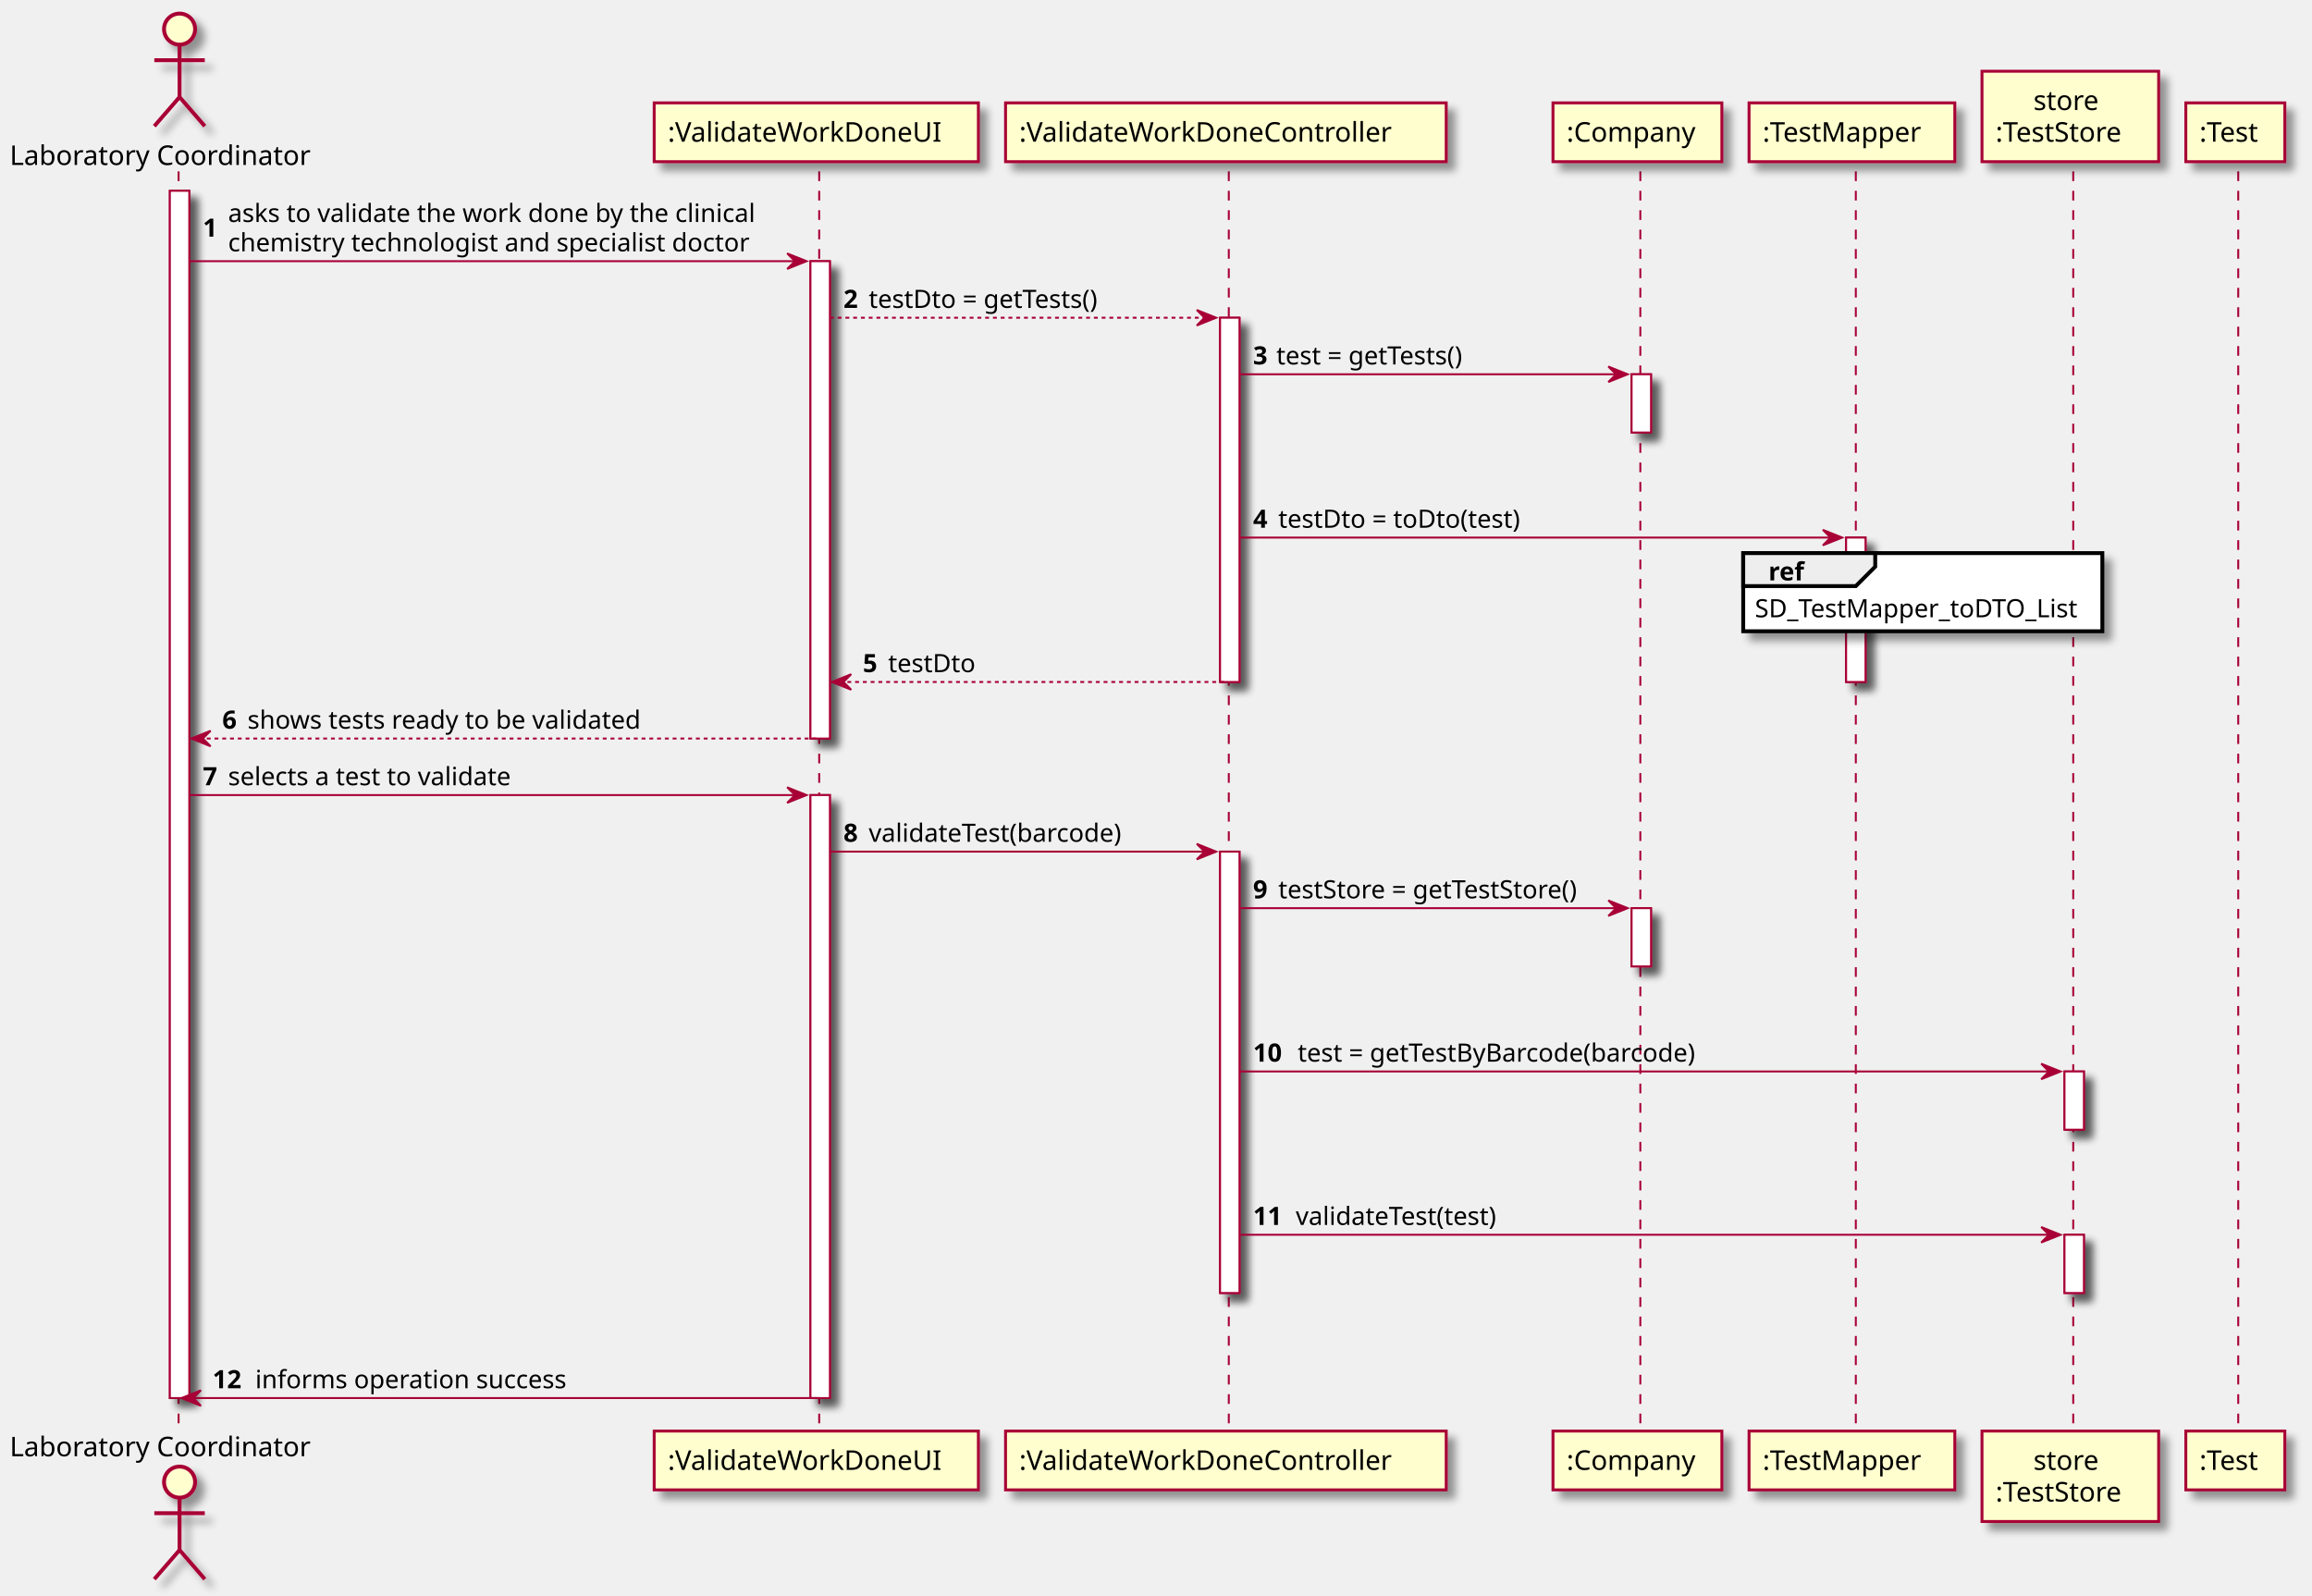
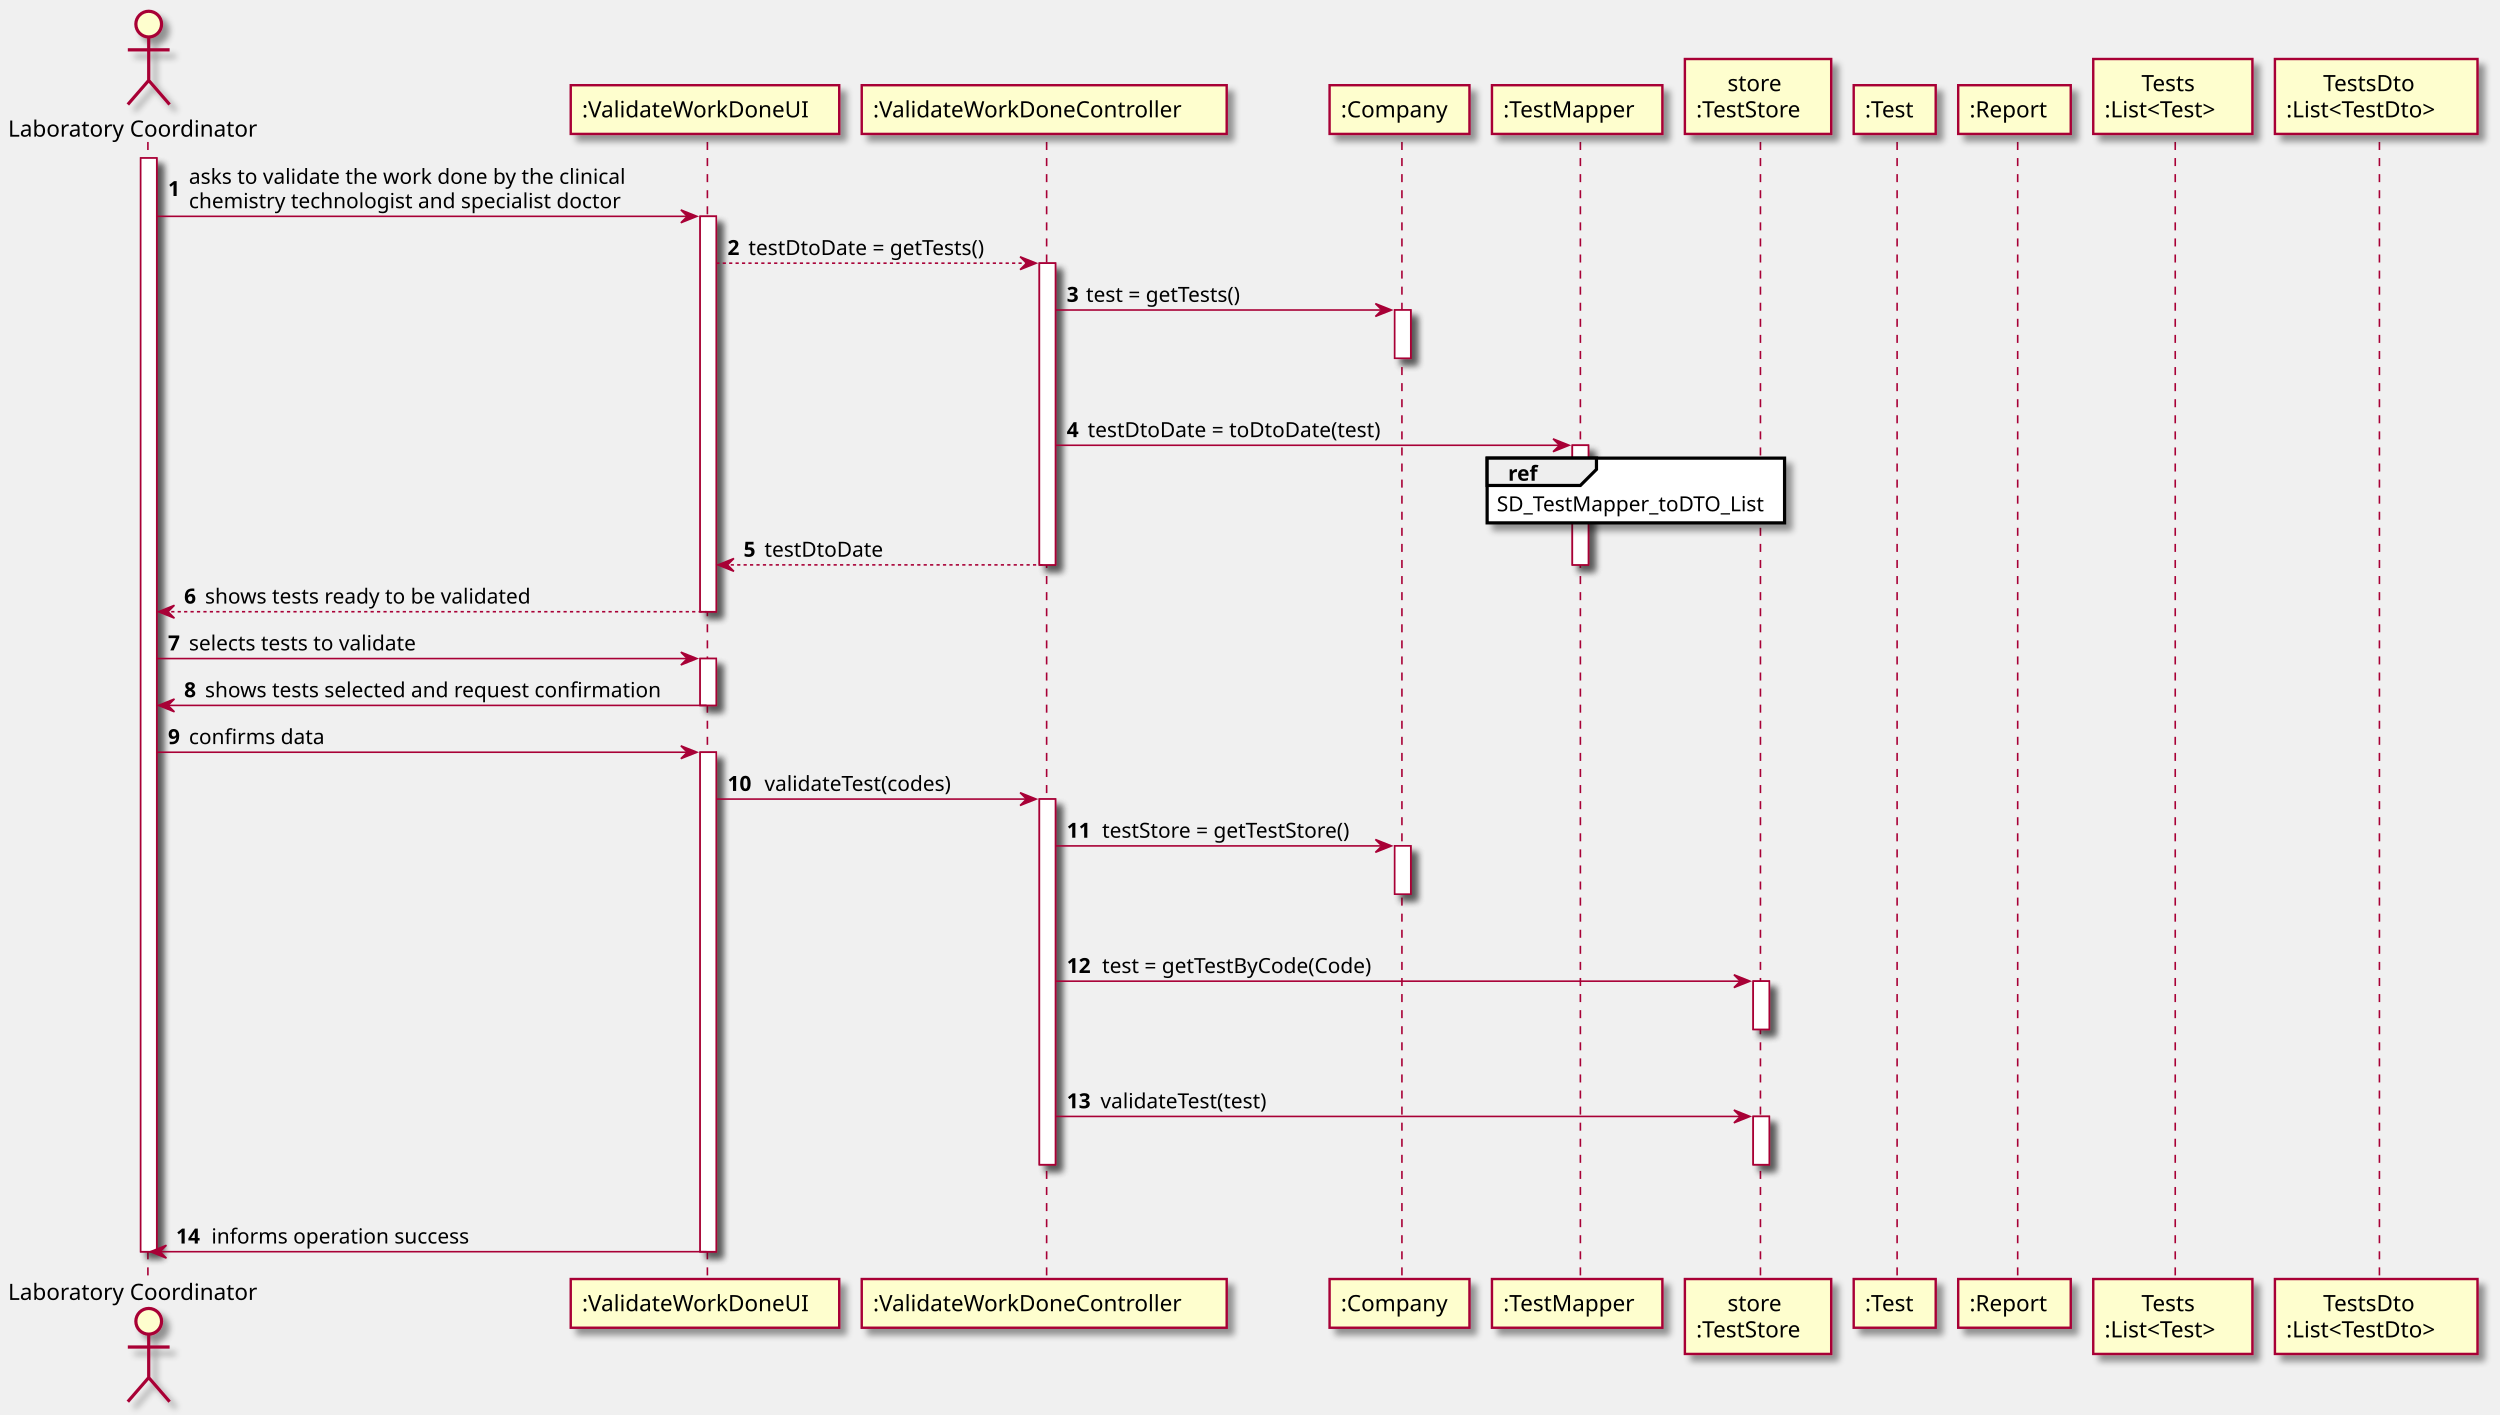
- <svg xmlns="http://www.w3.org/2000/svg" contentScriptType="application/ecmascript" contentStyleType="text/css" height="822px" preserveAspectRatio="none" style="width:1191px;height:822px;background:#FFFFFF;" version="1.1" viewBox="0 0 1191 822" width="1191px" zoomAndPan="magnify">
+ <svg xmlns="http://www.w3.org/2000/svg" contentScriptType="application/ecmascript" contentStyleType="text/css" height="880px" preserveAspectRatio="none" style="width:1555px;height:880px;background:#FFFFFF;" version="1.1" viewBox="0 0 1555 880" width="1555px" zoomAndPan="magnify">
  <defs>
-     <filter height="300%" id="frq962ktqzho4" width="300%" x="-1" y="-1">
+     <filter height="300%" id="fs6tcl5ywrhh0" width="300%" x="-1" y="-1">
      <feGaussianBlur result="blurOut" stdDeviation="2.0" />
      <feColorMatrix in="blurOut" result="blurOut2" type="matrix" values="0 0 0 0 0 0 0 0 0 0 0 0 0 0 0 0 0 0 .4 0" />
      <feOffset dx="4.0" dy="4.0" in="blurOut2" result="blurOut3" />
      <feBlend in="SourceGraphic" in2="blurOut3" mode="normal" />
    </filter>
  </defs>
  <g>
-     <rect fill="#FFFFFF" filter="url(#frq962ktqzho4)" height="621.992" style="stroke:#A80036;stroke-width:1.0;" width="10" x="87.5" y="98.297" />
-     <rect fill="#FFFFFF" filter="url(#frq962ktqzho4)" height="245.93" style="stroke:#A80036;stroke-width:1.0;" width="10" x="417.5" y="134.562" />
-     <rect fill="#FFFFFF" filter="url(#frq962ktqzho4)" height="310.664" style="stroke:#A80036;stroke-width:1.0;" width="10" x="417.5" y="409.625" />
-     <rect fill="#FFFFFF" filter="url(#frq962ktqzho4)" height="187.664" style="stroke:#A80036;stroke-width:1.0;" width="10" x="628.5" y="163.695" />
-     <rect fill="#FFFFFF" filter="url(#frq962ktqzho4)" height="227.398" style="stroke:#A80036;stroke-width:1.0;" width="10" x="628.5" y="438.758" />
-     <rect fill="#FFFFFF" filter="url(#frq962ktqzho4)" height="30" style="stroke:#A80036;stroke-width:1.0;" width="10" x="840.5" y="192.828" />
-     <rect fill="#FFFFFF" filter="url(#frq962ktqzho4)" height="30" style="stroke:#A80036;stroke-width:1.0;" width="10" x="840.5" y="467.891" />
-     <rect fill="#FFFFFF" filter="url(#frq962ktqzho4)" height="74.398" style="stroke:#A80036;stroke-width:1.0;" width="10" x="951" y="276.961" />
-     <rect fill="#FFFFFF" filter="url(#frq962ktqzho4)" height="30" style="stroke:#A80036;stroke-width:1.0;" width="10" x="1063.5" y="552.023" />
-     <rect fill="#FFFFFF" filter="url(#frq962ktqzho4)" height="30" style="stroke:#A80036;stroke-width:1.0;" width="10" x="1063.5" y="636.156" />
-     <line style="stroke:#A80036;stroke-width:1.0;stroke-dasharray:5.0,5.0;" x1="92" x2="92" y1="88.297" y2="738.289" />
-     <line style="stroke:#A80036;stroke-width:1.0;stroke-dasharray:5.0,5.0;" x1="422" x2="422" y1="88.297" y2="738.289" />
-     <line style="stroke:#A80036;stroke-width:1.0;stroke-dasharray:5.0,5.0;" x1="633" x2="633" y1="88.297" y2="738.289" />
-     <line style="stroke:#A80036;stroke-width:1.0;stroke-dasharray:5.0,5.0;" x1="845" x2="845" y1="88.297" y2="738.289" />
-     <line style="stroke:#A80036;stroke-width:1.0;stroke-dasharray:5.0,5.0;" x1="956" x2="956" y1="88.297" y2="738.289" />
-     <line style="stroke:#A80036;stroke-width:1.0;stroke-dasharray:5.0,5.0;" x1="1068" x2="1068" y1="88.297" y2="738.289" />
-     <line style="stroke:#A80036;stroke-width:1.0;stroke-dasharray:5.0,5.0;" x1="1153" x2="1153" y1="88.297" y2="738.289" />
+     <rect fill="#FFFFFF" filter="url(#fs6tcl5ywrhh0)" height="680.258" style="stroke:#A80036;stroke-width:1.0;" width="10" x="87.5" y="98.297" />
+     <rect fill="#FFFFFF" filter="url(#fs6tcl5ywrhh0)" height="245.93" style="stroke:#A80036;stroke-width:1.0;" width="10" x="435.5" y="134.562" />
+     <rect fill="#FFFFFF" filter="url(#fs6tcl5ywrhh0)" height="29.133" style="stroke:#A80036;stroke-width:1.0;" width="10" x="435.5" y="409.625" />
+     <rect fill="#FFFFFF" filter="url(#fs6tcl5ywrhh0)" height="310.664" style="stroke:#A80036;stroke-width:1.0;" width="10" x="435.5" y="467.891" />
+     <rect fill="#FFFFFF" filter="url(#fs6tcl5ywrhh0)" height="187.664" style="stroke:#A80036;stroke-width:1.0;" width="10" x="646.5" y="163.695" />
+     <rect fill="#FFFFFF" filter="url(#fs6tcl5ywrhh0)" height="227.398" style="stroke:#A80036;stroke-width:1.0;" width="10" x="646.5" y="497.023" />
+     <rect fill="#FFFFFF" filter="url(#fs6tcl5ywrhh0)" height="30" style="stroke:#A80036;stroke-width:1.0;" width="10" x="867.5" y="192.828" />
+     <rect fill="#FFFFFF" filter="url(#fs6tcl5ywrhh0)" height="30" style="stroke:#A80036;stroke-width:1.0;" width="10" x="867.5" y="526.156" />
+     <rect fill="#FFFFFF" filter="url(#fs6tcl5ywrhh0)" height="74.398" style="stroke:#A80036;stroke-width:1.0;" width="10" x="978" y="276.961" />
+     <rect fill="#FFFFFF" filter="url(#fs6tcl5ywrhh0)" height="30" style="stroke:#A80036;stroke-width:1.0;" width="10" x="1090.5" y="610.289" />
+     <rect fill="#FFFFFF" filter="url(#fs6tcl5ywrhh0)" height="30" style="stroke:#A80036;stroke-width:1.0;" width="10" x="1090.5" y="694.422" />
+     <line style="stroke:#A80036;stroke-width:1.0;stroke-dasharray:5.0,5.0;" x1="92" x2="92" y1="88.297" y2="796.555" />
+     <line style="stroke:#A80036;stroke-width:1.0;stroke-dasharray:5.0,5.0;" x1="440" x2="440" y1="88.297" y2="796.555" />
+     <line style="stroke:#A80036;stroke-width:1.0;stroke-dasharray:5.0,5.0;" x1="651" x2="651" y1="88.297" y2="796.555" />
+     <line style="stroke:#A80036;stroke-width:1.0;stroke-dasharray:5.0,5.0;" x1="872" x2="872" y1="88.297" y2="796.555" />
+     <line style="stroke:#A80036;stroke-width:1.0;stroke-dasharray:5.0,5.0;" x1="983" x2="983" y1="88.297" y2="796.555" />
+     <line style="stroke:#A80036;stroke-width:1.0;stroke-dasharray:5.0,5.0;" x1="1095" x2="1095" y1="88.297" y2="796.555" />
+     <line style="stroke:#A80036;stroke-width:1.0;stroke-dasharray:5.0,5.0;" x1="1180" x2="1180" y1="88.297" y2="796.555" />
+     <line style="stroke:#A80036;stroke-width:1.0;stroke-dasharray:5.0,5.0;" x1="1255" x2="1255" y1="88.297" y2="796.555" />
+     <line style="stroke:#A80036;stroke-width:1.0;stroke-dasharray:5.0,5.0;" x1="1353" x2="1353" y1="88.297" y2="796.555" />
+     <line style="stroke:#A80036;stroke-width:1.0;stroke-dasharray:5.0,5.0;" x1="1480" x2="1480" y1="88.297" y2="796.555" />
    <text fill="#000000" font-family="sans-serif" font-size="14" lengthAdjust="spacing" textLength="169" x="5" y="84.995">Laboratory Coordinator</text>
-     <ellipse cx="92.5" cy="15" fill="#FEFECE" filter="url(#frq962ktqzho4)" rx="8" ry="8" style="stroke:#A80036;stroke-width:2.0;" />
-     <path d="M92.5,23 L92.5,50 M79.5,31 L105.5,31 M92.5,50 L79.5,65 M92.5,50 L105.5,65 " fill="none" filter="url(#frq962ktqzho4)" style="stroke:#A80036;stroke-width:2.0;" />
-     <text fill="#000000" font-family="sans-serif" font-size="14" lengthAdjust="spacing" textLength="169" x="5" y="750.284">Laboratory Coordinator</text>
-     <ellipse cx="92.5" cy="763.586" fill="#FEFECE" filter="url(#frq962ktqzho4)" rx="8" ry="8" style="stroke:#A80036;stroke-width:2.0;" />
-     <path d="M92.5,771.586 L92.5,798.586 M79.5,779.586 L105.5,779.586 M92.5,798.586 L79.5,813.586 M92.5,798.586 L105.5,813.586 " fill="none" filter="url(#frq962ktqzho4)" style="stroke:#A80036;stroke-width:2.0;" />
-     <rect fill="#FEFECE" filter="url(#frq962ktqzho4)" height="30.297" style="stroke:#A80036;stroke-width:1.5;" width="167" x="337" y="53" />
-     <text fill="#000000" font-family="sans-serif" font-size="14" lengthAdjust="spacing" textLength="153" x="344" y="72.995">:ValidateWorkDoneUI</text>
-     <rect fill="#FEFECE" filter="url(#frq962ktqzho4)" height="30.297" style="stroke:#A80036;stroke-width:1.5;" width="167" x="337" y="737.289" />
-     <text fill="#000000" font-family="sans-serif" font-size="14" lengthAdjust="spacing" textLength="153" x="344" y="757.284">:ValidateWorkDoneUI</text>
-     <rect fill="#FEFECE" filter="url(#frq962ktqzho4)" height="30.297" style="stroke:#A80036;stroke-width:1.5;" width="227" x="518" y="53" />
-     <text fill="#000000" font-family="sans-serif" font-size="14" lengthAdjust="spacing" textLength="213" x="525" y="72.995">:ValidateWorkDoneController</text>
-     <rect fill="#FEFECE" filter="url(#frq962ktqzho4)" height="30.297" style="stroke:#A80036;stroke-width:1.5;" width="227" x="518" y="737.289" />
-     <text fill="#000000" font-family="sans-serif" font-size="14" lengthAdjust="spacing" textLength="213" x="525" y="757.284">:ValidateWorkDoneController</text>
-     <rect fill="#FEFECE" filter="url(#frq962ktqzho4)" height="30.297" style="stroke:#A80036;stroke-width:1.5;" width="87" x="800" y="53" />
-     <text fill="#000000" font-family="sans-serif" font-size="14" lengthAdjust="spacing" textLength="73" x="807" y="72.995">:Company</text>
-     <rect fill="#FEFECE" filter="url(#frq962ktqzho4)" height="30.297" style="stroke:#A80036;stroke-width:1.5;" width="87" x="800" y="737.289" />
-     <text fill="#000000" font-family="sans-serif" font-size="14" lengthAdjust="spacing" textLength="73" x="807" y="757.284">:Company</text>
-     <rect fill="#FEFECE" filter="url(#frq962ktqzho4)" height="30.297" style="stroke:#A80036;stroke-width:1.5;" width="106" x="901" y="53" />
-     <text fill="#000000" font-family="sans-serif" font-size="14" lengthAdjust="spacing" textLength="92" x="908" y="72.995">:TestMapper</text>
-     <rect fill="#FEFECE" filter="url(#frq962ktqzho4)" height="30.297" style="stroke:#A80036;stroke-width:1.5;" width="106" x="901" y="737.289" />
-     <text fill="#000000" font-family="sans-serif" font-size="14" lengthAdjust="spacing" textLength="92" x="908" y="757.284">:TestMapper</text>
-     <rect fill="#FEFECE" filter="url(#frq962ktqzho4)" height="46.594" style="stroke:#A80036;stroke-width:1.5;" width="91" x="1021" y="36.703" />
-     <text fill="#000000" font-family="sans-serif" font-size="14" lengthAdjust="spacing" textLength="38" x="1047.5" y="56.698">store</text>
-     <text fill="#000000" font-family="sans-serif" font-size="14" lengthAdjust="spacing" textLength="77" x="1028" y="72.995">:TestStore</text>
-     <rect fill="#FEFECE" filter="url(#frq962ktqzho4)" height="46.594" style="stroke:#A80036;stroke-width:1.5;" width="91" x="1021" y="737.289" />
-     <text fill="#000000" font-family="sans-serif" font-size="14" lengthAdjust="spacing" textLength="38" x="1047.5" y="757.284">store</text>
-     <text fill="#000000" font-family="sans-serif" font-size="14" lengthAdjust="spacing" textLength="77" x="1028" y="773.581">:TestStore</text>
-     <rect fill="#FEFECE" filter="url(#frq962ktqzho4)" height="30.297" style="stroke:#A80036;stroke-width:1.5;" width="51" x="1126" y="53" />
-     <text fill="#000000" font-family="sans-serif" font-size="14" lengthAdjust="spacing" textLength="37" x="1133" y="72.995">:Test</text>
-     <rect fill="#FEFECE" filter="url(#frq962ktqzho4)" height="30.297" style="stroke:#A80036;stroke-width:1.5;" width="51" x="1126" y="737.289" />
-     <text fill="#000000" font-family="sans-serif" font-size="14" lengthAdjust="spacing" textLength="37" x="1133" y="757.284">:Test</text>
-     <rect fill="#FFFFFF" filter="url(#frq962ktqzho4)" height="621.992" style="stroke:#A80036;stroke-width:1.0;" width="10" x="87.5" y="98.297" />
-     <rect fill="#FFFFFF" filter="url(#frq962ktqzho4)" height="245.93" style="stroke:#A80036;stroke-width:1.0;" width="10" x="417.5" y="134.562" />
-     <rect fill="#FFFFFF" filter="url(#frq962ktqzho4)" height="310.664" style="stroke:#A80036;stroke-width:1.0;" width="10" x="417.5" y="409.625" />
-     <rect fill="#FFFFFF" filter="url(#frq962ktqzho4)" height="187.664" style="stroke:#A80036;stroke-width:1.0;" width="10" x="628.5" y="163.695" />
-     <rect fill="#FFFFFF" filter="url(#frq962ktqzho4)" height="227.398" style="stroke:#A80036;stroke-width:1.0;" width="10" x="628.5" y="438.758" />
-     <rect fill="#FFFFFF" filter="url(#frq962ktqzho4)" height="30" style="stroke:#A80036;stroke-width:1.0;" width="10" x="840.5" y="192.828" />
-     <rect fill="#FFFFFF" filter="url(#frq962ktqzho4)" height="30" style="stroke:#A80036;stroke-width:1.0;" width="10" x="840.5" y="467.891" />
-     <rect fill="#FFFFFF" filter="url(#frq962ktqzho4)" height="74.398" style="stroke:#A80036;stroke-width:1.0;" width="10" x="951" y="276.961" />
-     <rect fill="#FFFFFF" filter="url(#frq962ktqzho4)" height="30" style="stroke:#A80036;stroke-width:1.0;" width="10" x="1063.5" y="552.023" />
-     <rect fill="#FFFFFF" filter="url(#frq962ktqzho4)" height="30" style="stroke:#A80036;stroke-width:1.0;" width="10" x="1063.5" y="636.156" />
-     <polygon fill="#A80036" points="405.5,130.562,415.5,134.562,405.5,138.562,409.5,134.562" style="stroke:#A80036;stroke-width:1.0;" />
-     <line style="stroke:#A80036;stroke-width:1.0;" x1="97.5" x2="411.5" y1="134.562" y2="134.562" />
+     <ellipse cx="92.5" cy="15" fill="#FEFECE" filter="url(#fs6tcl5ywrhh0)" rx="8" ry="8" style="stroke:#A80036;stroke-width:2.0;" />
+     <path d="M92.5,23 L92.5,50 M79.5,31 L105.5,31 M92.5,50 L79.5,65 M92.5,50 L105.5,65 " fill="none" filter="url(#fs6tcl5ywrhh0)" style="stroke:#A80036;stroke-width:2.0;" />
+     <text fill="#000000" font-family="sans-serif" font-size="14" lengthAdjust="spacing" textLength="169" x="5" y="808.55">Laboratory Coordinator</text>
+     <ellipse cx="92.5" cy="821.852" fill="#FEFECE" filter="url(#fs6tcl5ywrhh0)" rx="8" ry="8" style="stroke:#A80036;stroke-width:2.0;" />
+     <path d="M92.5,829.852 L92.5,856.852 M79.5,837.852 L105.5,837.852 M92.5,856.852 L79.5,871.852 M92.5,856.852 L105.5,871.852 " fill="none" filter="url(#fs6tcl5ywrhh0)" style="stroke:#A80036;stroke-width:2.0;" />
+     <rect fill="#FEFECE" filter="url(#fs6tcl5ywrhh0)" height="30.297" style="stroke:#A80036;stroke-width:1.5;" width="167" x="355" y="53" />
+     <text fill="#000000" font-family="sans-serif" font-size="14" lengthAdjust="spacing" textLength="153" x="362" y="72.995">:ValidateWorkDoneUI</text>
+     <rect fill="#FEFECE" filter="url(#fs6tcl5ywrhh0)" height="30.297" style="stroke:#A80036;stroke-width:1.5;" width="167" x="355" y="795.555" />
+     <text fill="#000000" font-family="sans-serif" font-size="14" lengthAdjust="spacing" textLength="153" x="362" y="815.55">:ValidateWorkDoneUI</text>
+     <rect fill="#FEFECE" filter="url(#fs6tcl5ywrhh0)" height="30.297" style="stroke:#A80036;stroke-width:1.5;" width="227" x="536" y="53" />
+     <text fill="#000000" font-family="sans-serif" font-size="14" lengthAdjust="spacing" textLength="213" x="543" y="72.995">:ValidateWorkDoneController</text>
+     <rect fill="#FEFECE" filter="url(#fs6tcl5ywrhh0)" height="30.297" style="stroke:#A80036;stroke-width:1.5;" width="227" x="536" y="795.555" />
+     <text fill="#000000" font-family="sans-serif" font-size="14" lengthAdjust="spacing" textLength="213" x="543" y="815.55">:ValidateWorkDoneController</text>
+     <rect fill="#FEFECE" filter="url(#fs6tcl5ywrhh0)" height="30.297" style="stroke:#A80036;stroke-width:1.5;" width="87" x="827" y="53" />
+     <text fill="#000000" font-family="sans-serif" font-size="14" lengthAdjust="spacing" textLength="73" x="834" y="72.995">:Company</text>
+     <rect fill="#FEFECE" filter="url(#fs6tcl5ywrhh0)" height="30.297" style="stroke:#A80036;stroke-width:1.5;" width="87" x="827" y="795.555" />
+     <text fill="#000000" font-family="sans-serif" font-size="14" lengthAdjust="spacing" textLength="73" x="834" y="815.55">:Company</text>
+     <rect fill="#FEFECE" filter="url(#fs6tcl5ywrhh0)" height="30.297" style="stroke:#A80036;stroke-width:1.5;" width="106" x="928" y="53" />
+     <text fill="#000000" font-family="sans-serif" font-size="14" lengthAdjust="spacing" textLength="92" x="935" y="72.995">:TestMapper</text>
+     <rect fill="#FEFECE" filter="url(#fs6tcl5ywrhh0)" height="30.297" style="stroke:#A80036;stroke-width:1.5;" width="106" x="928" y="795.555" />
+     <text fill="#000000" font-family="sans-serif" font-size="14" lengthAdjust="spacing" textLength="92" x="935" y="815.55">:TestMapper</text>
+     <rect fill="#FEFECE" filter="url(#fs6tcl5ywrhh0)" height="46.594" style="stroke:#A80036;stroke-width:1.5;" width="91" x="1048" y="36.703" />
+     <text fill="#000000" font-family="sans-serif" font-size="14" lengthAdjust="spacing" textLength="38" x="1074.5" y="56.698">store</text>
+     <text fill="#000000" font-family="sans-serif" font-size="14" lengthAdjust="spacing" textLength="77" x="1055" y="72.995">:TestStore</text>
+     <rect fill="#FEFECE" filter="url(#fs6tcl5ywrhh0)" height="46.594" style="stroke:#A80036;stroke-width:1.5;" width="91" x="1048" y="795.555" />
+     <text fill="#000000" font-family="sans-serif" font-size="14" lengthAdjust="spacing" textLength="38" x="1074.5" y="815.55">store</text>
+     <text fill="#000000" font-family="sans-serif" font-size="14" lengthAdjust="spacing" textLength="77" x="1055" y="831.847">:TestStore</text>
+     <rect fill="#FEFECE" filter="url(#fs6tcl5ywrhh0)" height="30.297" style="stroke:#A80036;stroke-width:1.5;" width="51" x="1153" y="53" />
+     <text fill="#000000" font-family="sans-serif" font-size="14" lengthAdjust="spacing" textLength="37" x="1160" y="72.995">:Test</text>
+     <rect fill="#FEFECE" filter="url(#fs6tcl5ywrhh0)" height="30.297" style="stroke:#A80036;stroke-width:1.5;" width="51" x="1153" y="795.555" />
+     <text fill="#000000" font-family="sans-serif" font-size="14" lengthAdjust="spacing" textLength="37" x="1160" y="815.55">:Test</text>
+     <rect fill="#FEFECE" filter="url(#fs6tcl5ywrhh0)" height="30.297" style="stroke:#A80036;stroke-width:1.5;" width="70" x="1218" y="53" />
+     <text fill="#000000" font-family="sans-serif" font-size="14" lengthAdjust="spacing" textLength="56" x="1225" y="72.995">:Report</text>
+     <rect fill="#FEFECE" filter="url(#fs6tcl5ywrhh0)" height="30.297" style="stroke:#A80036;stroke-width:1.5;" width="70" x="1218" y="795.555" />
+     <text fill="#000000" font-family="sans-serif" font-size="14" lengthAdjust="spacing" textLength="56" x="1225" y="815.55">:Report</text>
+     <rect fill="#FEFECE" filter="url(#fs6tcl5ywrhh0)" height="46.594" style="stroke:#A80036;stroke-width:1.5;" width="99" x="1302" y="36.703" />
+     <text fill="#000000" font-family="sans-serif" font-size="14" lengthAdjust="spacing" textLength="39" x="1332" y="56.698">Tests</text>
+     <text fill="#000000" font-family="sans-serif" font-size="14" lengthAdjust="spacing" textLength="85" x="1309" y="72.995">:List&lt;Test&gt;</text>
+     <rect fill="#FEFECE" filter="url(#fs6tcl5ywrhh0)" height="46.594" style="stroke:#A80036;stroke-width:1.5;" width="99" x="1302" y="795.555" />
+     <text fill="#000000" font-family="sans-serif" font-size="14" lengthAdjust="spacing" textLength="39" x="1332" y="815.55">Tests</text>
+     <text fill="#000000" font-family="sans-serif" font-size="14" lengthAdjust="spacing" textLength="85" x="1309" y="831.847">:List&lt;Test&gt;</text>
+     <rect fill="#FEFECE" filter="url(#fs6tcl5ywrhh0)" height="46.594" style="stroke:#A80036;stroke-width:1.5;" width="126" x="1415" y="36.703" />
+     <text fill="#000000" font-family="sans-serif" font-size="14" lengthAdjust="spacing" textLength="66" x="1445" y="56.698">TestsDto</text>
+     <text fill="#000000" font-family="sans-serif" font-size="14" lengthAdjust="spacing" textLength="112" x="1422" y="72.995">:List&lt;TestDto&gt;</text>
+     <rect fill="#FEFECE" filter="url(#fs6tcl5ywrhh0)" height="46.594" style="stroke:#A80036;stroke-width:1.5;" width="126" x="1415" y="795.555" />
+     <text fill="#000000" font-family="sans-serif" font-size="14" lengthAdjust="spacing" textLength="66" x="1445" y="815.55">TestsDto</text>
+     <text fill="#000000" font-family="sans-serif" font-size="14" lengthAdjust="spacing" textLength="112" x="1422" y="831.847">:List&lt;TestDto&gt;</text>
+     <rect fill="#FFFFFF" filter="url(#fs6tcl5ywrhh0)" height="680.258" style="stroke:#A80036;stroke-width:1.0;" width="10" x="87.5" y="98.297" />
+     <rect fill="#FFFFFF" filter="url(#fs6tcl5ywrhh0)" height="245.93" style="stroke:#A80036;stroke-width:1.0;" width="10" x="435.5" y="134.562" />
+     <rect fill="#FFFFFF" filter="url(#fs6tcl5ywrhh0)" height="29.133" style="stroke:#A80036;stroke-width:1.0;" width="10" x="435.5" y="409.625" />
+     <rect fill="#FFFFFF" filter="url(#fs6tcl5ywrhh0)" height="310.664" style="stroke:#A80036;stroke-width:1.0;" width="10" x="435.5" y="467.891" />
+     <rect fill="#FFFFFF" filter="url(#fs6tcl5ywrhh0)" height="187.664" style="stroke:#A80036;stroke-width:1.0;" width="10" x="646.5" y="163.695" />
+     <rect fill="#FFFFFF" filter="url(#fs6tcl5ywrhh0)" height="227.398" style="stroke:#A80036;stroke-width:1.0;" width="10" x="646.5" y="497.023" />
+     <rect fill="#FFFFFF" filter="url(#fs6tcl5ywrhh0)" height="30" style="stroke:#A80036;stroke-width:1.0;" width="10" x="867.5" y="192.828" />
+     <rect fill="#FFFFFF" filter="url(#fs6tcl5ywrhh0)" height="30" style="stroke:#A80036;stroke-width:1.0;" width="10" x="867.5" y="526.156" />
+     <rect fill="#FFFFFF" filter="url(#fs6tcl5ywrhh0)" height="74.398" style="stroke:#A80036;stroke-width:1.0;" width="10" x="978" y="276.961" />
+     <rect fill="#FFFFFF" filter="url(#fs6tcl5ywrhh0)" height="30" style="stroke:#A80036;stroke-width:1.0;" width="10" x="1090.5" y="610.289" />
+     <rect fill="#FFFFFF" filter="url(#fs6tcl5ywrhh0)" height="30" style="stroke:#A80036;stroke-width:1.0;" width="10" x="1090.5" y="694.422" />
+     <polygon fill="#A80036" points="423.5,130.562,433.5,134.562,423.5,138.562,427.5,134.562" style="stroke:#A80036;stroke-width:1.0;" />
+     <line style="stroke:#A80036;stroke-width:1.0;" x1="97.5" x2="429.5" y1="134.562" y2="134.562" />
    <text fill="#000000" font-family="sans-serif" font-size="13" font-weight="bold" lengthAdjust="spacing" textLength="9" x="104.5" y="121.93">1</text>
    <text fill="#000000" font-family="sans-serif" font-size="13" lengthAdjust="spacing" textLength="288" x="117.5" y="114.364">asks to validate the work done by the clinical</text>
    <text fill="#000000" font-family="sans-serif" font-size="13" lengthAdjust="spacing" textLength="282" x="117.5" y="129.497">chemistry technologist and specialist doctor</text>
-     <polygon fill="#A80036" points="616.5,159.695,626.5,163.695,616.5,167.695,620.5,163.695" style="stroke:#A80036;stroke-width:1.0;" />
-     <line style="stroke:#A80036;stroke-width:1.0;stroke-dasharray:2.0,2.0;" x1="427.5" x2="622.5" y1="163.695" y2="163.695" />
-     <text fill="#000000" font-family="sans-serif" font-size="13" font-weight="bold" lengthAdjust="spacing" textLength="9" x="434.5" y="158.629">2</text>
-     <text fill="#000000" font-family="sans-serif" font-size="13" lengthAdjust="spacing" textLength="132" x="447.5" y="158.629">testDto = getTests()</text>
-     <polygon fill="#A80036" points="828.5,188.828,838.5,192.828,828.5,196.828,832.5,192.828" style="stroke:#A80036;stroke-width:1.0;" />
-     <line style="stroke:#A80036;stroke-width:1.0;" x1="638.5" x2="834.5" y1="192.828" y2="192.828" />
-     <text fill="#000000" font-family="sans-serif" font-size="13" font-weight="bold" lengthAdjust="spacing" textLength="8" x="645.5" y="187.762">3</text>
-     <text fill="#000000" font-family="sans-serif" font-size="13" lengthAdjust="spacing" textLength="109" x="657.5" y="187.762">test = getTests()</text>
-     <polygon fill="#A80036" points="939,272.961,949,276.961,939,280.961,943,276.961" style="stroke:#A80036;stroke-width:1.0;" />
-     <line style="stroke:#A80036;stroke-width:1.0;" x1="638.5" x2="945" y1="276.961" y2="276.961" />
-     <text fill="#000000" font-family="sans-serif" font-size="13" font-weight="bold" lengthAdjust="spacing" textLength="9" x="645.5" y="271.895">4</text>
-     <text fill="#000000" font-family="sans-serif" font-size="13" lengthAdjust="spacing" textLength="137" x="658.5" y="271.895">testDto = toDto(test)</text>
-     <rect fill="#FFFFFF" filter="url(#frq962ktqzho4)" height="40.266" style="stroke:#000000;stroke-width:2.0;" width="185" x="898" y="284.961" />
-     <polygon fill="#EEEEEE" points="898,284.961,966,284.961,966,291.961,956,301.961,898,301.961,898,284.961" style="stroke:#000000;stroke-width:2.0;" />
-     <text fill="#000000" font-family="sans-serif" font-size="13" font-weight="bold" lengthAdjust="spacing" textLength="23" x="911" y="299.028">ref</text>
-     <text fill="#000000" font-family="sans-serif" font-size="13" lengthAdjust="spacing" textLength="177" x="904" y="318.028">SD_TestMapper_toDTO_List</text>
-     <polygon fill="#A80036" points="438.5,347.359,428.5,351.359,438.5,355.359,434.5,351.359" style="stroke:#A80036;stroke-width:1.0;" />
-     <line style="stroke:#A80036;stroke-width:1.0;stroke-dasharray:2.0,2.0;" x1="432.5" x2="632.5" y1="351.359" y2="351.359" />
-     <text fill="#000000" font-family="sans-serif" font-size="13" font-weight="bold" lengthAdjust="spacing" textLength="9" x="444.5" y="346.293">5</text>
-     <text fill="#000000" font-family="sans-serif" font-size="13" lengthAdjust="spacing" textLength="48" x="457.5" y="346.293">testDto</text>
+     <polygon fill="#A80036" points="634.5,159.695,644.5,163.695,634.5,167.695,638.5,163.695" style="stroke:#A80036;stroke-width:1.0;" />
+     <line style="stroke:#A80036;stroke-width:1.0;stroke-dasharray:2.0,2.0;" x1="445.5" x2="640.5" y1="163.695" y2="163.695" />
+     <text fill="#000000" font-family="sans-serif" font-size="13" font-weight="bold" lengthAdjust="spacing" textLength="9" x="452.5" y="158.629">2</text>
+     <text fill="#000000" font-family="sans-serif" font-size="13" lengthAdjust="spacing" textLength="163" x="465.5" y="158.629">testDtoDate = getTests()</text>
+     <polygon fill="#A80036" points="855.5,188.828,865.5,192.828,855.5,196.828,859.5,192.828" style="stroke:#A80036;stroke-width:1.0;" />
+     <line style="stroke:#A80036;stroke-width:1.0;" x1="656.5" x2="861.5" y1="192.828" y2="192.828" />
+     <text fill="#000000" font-family="sans-serif" font-size="13" font-weight="bold" lengthAdjust="spacing" textLength="8" x="663.5" y="187.762">3</text>
+     <text fill="#000000" font-family="sans-serif" font-size="13" lengthAdjust="spacing" textLength="109" x="675.5" y="187.762">test = getTests()</text>
+     <polygon fill="#A80036" points="966,272.961,976,276.961,966,280.961,970,276.961" style="stroke:#A80036;stroke-width:1.0;" />
+     <line style="stroke:#A80036;stroke-width:1.0;" x1="656.5" x2="972" y1="276.961" y2="276.961" />
+     <text fill="#000000" font-family="sans-serif" font-size="13" font-weight="bold" lengthAdjust="spacing" textLength="9" x="663.5" y="271.895">4</text>
+     <text fill="#000000" font-family="sans-serif" font-size="13" lengthAdjust="spacing" textLength="199" x="676.5" y="271.895">testDtoDate = toDtoDate(test)</text>
+     <rect fill="#FFFFFF" filter="url(#fs6tcl5ywrhh0)" height="40.266" style="stroke:#000000;stroke-width:2.0;" width="185" x="925" y="284.961" />
+     <polygon fill="#EEEEEE" points="925,284.961,993,284.961,993,291.961,983,301.961,925,301.961,925,284.961" style="stroke:#000000;stroke-width:2.0;" />
+     <text fill="#000000" font-family="sans-serif" font-size="13" font-weight="bold" lengthAdjust="spacing" textLength="23" x="938" y="299.028">ref</text>
+     <text fill="#000000" font-family="sans-serif" font-size="13" lengthAdjust="spacing" textLength="177" x="931" y="318.028">SD_TestMapper_toDTO_List</text>
+     <polygon fill="#A80036" points="456.5,347.359,446.5,351.359,456.5,355.359,452.5,351.359" style="stroke:#A80036;stroke-width:1.0;" />
+     <line style="stroke:#A80036;stroke-width:1.0;stroke-dasharray:2.0,2.0;" x1="450.5" x2="650.5" y1="351.359" y2="351.359" />
+     <text fill="#000000" font-family="sans-serif" font-size="13" font-weight="bold" lengthAdjust="spacing" textLength="9" x="462.5" y="346.293">5</text>
+     <text fill="#000000" font-family="sans-serif" font-size="13" lengthAdjust="spacing" textLength="79" x="475.5" y="346.293">testDtoDate</text>
    <polygon fill="#A80036" points="108.5,376.492,98.5,380.492,108.5,384.492,104.5,380.492" style="stroke:#A80036;stroke-width:1.0;" />
-     <line style="stroke:#A80036;stroke-width:1.0;stroke-dasharray:2.0,2.0;" x1="102.5" x2="421.5" y1="380.492" y2="380.492" />
+     <line style="stroke:#A80036;stroke-width:1.0;stroke-dasharray:2.0,2.0;" x1="102.5" x2="439.5" y1="380.492" y2="380.492" />
    <text fill="#000000" font-family="sans-serif" font-size="13" font-weight="bold" lengthAdjust="spacing" textLength="9" x="114.5" y="375.426">6</text>
    <text fill="#000000" font-family="sans-serif" font-size="13" lengthAdjust="spacing" textLength="218" x="127.5" y="375.426">shows tests ready to be validated</text>
-     <polygon fill="#A80036" points="405.5,405.625,415.5,409.625,405.5,413.625,409.5,409.625" style="stroke:#A80036;stroke-width:1.0;" />
-     <line style="stroke:#A80036;stroke-width:1.0;" x1="97.5" x2="411.5" y1="409.625" y2="409.625" />
+     <polygon fill="#A80036" points="423.5,405.625,433.5,409.625,423.5,413.625,427.5,409.625" style="stroke:#A80036;stroke-width:1.0;" />
+     <line style="stroke:#A80036;stroke-width:1.0;" x1="97.5" x2="429.5" y1="409.625" y2="409.625" />
    <text fill="#000000" font-family="sans-serif" font-size="13" font-weight="bold" lengthAdjust="spacing" textLength="9" x="104.5" y="404.559">7</text>
-     <text fill="#000000" font-family="sans-serif" font-size="13" lengthAdjust="spacing" textLength="158" x="117.5" y="404.559">selects a test to validate</text>
-     <polygon fill="#A80036" points="616.5,434.758,626.5,438.758,616.5,442.758,620.5,438.758" style="stroke:#A80036;stroke-width:1.0;" />
-     <line style="stroke:#A80036;stroke-width:1.0;" x1="427.5" x2="622.5" y1="438.758" y2="438.758" />
-     <text fill="#000000" font-family="sans-serif" font-size="13" font-weight="bold" lengthAdjust="spacing" textLength="9" x="434.5" y="433.692">8</text>
-     <text fill="#000000" font-family="sans-serif" font-size="13" lengthAdjust="spacing" textLength="141" x="447.5" y="433.692">validateTest(barcode)</text>
-     <polygon fill="#A80036" points="828.5,463.891,838.5,467.891,828.5,471.891,832.5,467.891" style="stroke:#A80036;stroke-width:1.0;" />
-     <line style="stroke:#A80036;stroke-width:1.0;" x1="638.5" x2="834.5" y1="467.891" y2="467.891" />
-     <text fill="#000000" font-family="sans-serif" font-size="13" font-weight="bold" lengthAdjust="spacing" textLength="9" x="645.5" y="462.825">9</text>
-     <text fill="#000000" font-family="sans-serif" font-size="13" lengthAdjust="spacing" textLength="170" x="658.5" y="462.825">testStore = getTestStore()</text>
-     <polygon fill="#A80036" points="1051.5,548.023,1061.5,552.023,1051.5,556.023,1055.5,552.023" style="stroke:#A80036;stroke-width:1.0;" />
-     <line style="stroke:#A80036;stroke-width:1.0;" x1="638.5" x2="1057.5" y1="552.023" y2="552.023" />
-     <text fill="#000000" font-family="sans-serif" font-size="13" font-weight="bold" lengthAdjust="spacing" textLength="19" x="645.5" y="546.957">10</text>
-     <text fill="#000000" font-family="sans-serif" font-size="13" lengthAdjust="spacing" textLength="222" x="668.5" y="546.957">test = getTestByBarcode(barcode)</text>
-     <polygon fill="#A80036" points="1051.5,632.156,1061.5,636.156,1051.5,640.156,1055.5,636.156" style="stroke:#A80036;stroke-width:1.0;" />
-     <line style="stroke:#A80036;stroke-width:1.0;" x1="638.5" x2="1057.5" y1="636.156" y2="636.156" />
-     <text fill="#000000" font-family="sans-serif" font-size="13" font-weight="bold" lengthAdjust="spacing" textLength="18" x="645.5" y="631.09">11</text>
-     <text fill="#000000" font-family="sans-serif" font-size="13" lengthAdjust="spacing" textLength="114" x="667.5" y="631.09">validateTest(test)</text>
-     <polygon fill="#A80036" points="103.5,716.289,93.5,720.289,103.5,724.289,99.5,720.289" style="stroke:#A80036;stroke-width:1.0;" />
-     <line style="stroke:#A80036;stroke-width:1.0;" x1="97.5" x2="421.5" y1="720.289" y2="720.289" />
-     <text fill="#000000" font-family="sans-serif" font-size="13" font-weight="bold" lengthAdjust="spacing" textLength="18" x="109.5" y="715.223">12</text>
-     <text fill="#000000" font-family="sans-serif" font-size="13" lengthAdjust="spacing" textLength="169" x="131.5" y="715.223">informs operation success</text>
+     <text fill="#000000" font-family="sans-serif" font-size="13" lengthAdjust="spacing" textLength="153" x="117.5" y="404.559">selects tests to validate</text>
+     <polygon fill="#A80036" points="108.5,434.758,98.5,438.758,108.5,442.758,104.5,438.758" style="stroke:#A80036;stroke-width:1.0;" />
+     <line style="stroke:#A80036;stroke-width:1.0;" x1="102.5" x2="439.5" y1="438.758" y2="438.758" />
+     <text fill="#000000" font-family="sans-serif" font-size="13" font-weight="bold" lengthAdjust="spacing" textLength="9" x="114.5" y="433.692">8</text>
+     <text fill="#000000" font-family="sans-serif" font-size="13" lengthAdjust="spacing" textLength="301" x="127.5" y="433.692">shows tests selected and request confirmation</text>
+     <polygon fill="#A80036" points="423.5,463.891,433.5,467.891,423.5,471.891,427.5,467.891" style="stroke:#A80036;stroke-width:1.0;" />
+     <line style="stroke:#A80036;stroke-width:1.0;" x1="97.5" x2="429.5" y1="467.891" y2="467.891" />
+     <text fill="#000000" font-family="sans-serif" font-size="13" font-weight="bold" lengthAdjust="spacing" textLength="9" x="104.5" y="462.825">9</text>
+     <text fill="#000000" font-family="sans-serif" font-size="13" lengthAdjust="spacing" textLength="89" x="117.5" y="462.825">confirms data</text>
+     <polygon fill="#A80036" points="634.5,493.023,644.5,497.023,634.5,501.023,638.5,497.023" style="stroke:#A80036;stroke-width:1.0;" />
+     <line style="stroke:#A80036;stroke-width:1.0;" x1="445.5" x2="640.5" y1="497.023" y2="497.023" />
+     <text fill="#000000" font-family="sans-serif" font-size="13" font-weight="bold" lengthAdjust="spacing" textLength="19" x="452.5" y="491.957">10</text>
+     <text fill="#000000" font-family="sans-serif" font-size="13" lengthAdjust="spacing" textLength="127" x="475.5" y="491.957">validateTest(codes)</text>
+     <polygon fill="#A80036" points="855.5,522.156,865.5,526.156,855.5,530.156,859.5,526.156" style="stroke:#A80036;stroke-width:1.0;" />
+     <line style="stroke:#A80036;stroke-width:1.0;" x1="656.5" x2="861.5" y1="526.156" y2="526.156" />
+     <text fill="#000000" font-family="sans-serif" font-size="13" font-weight="bold" lengthAdjust="spacing" textLength="18" x="663.5" y="521.09">11</text>
+     <text fill="#000000" font-family="sans-serif" font-size="13" lengthAdjust="spacing" textLength="170" x="685.5" y="521.09">testStore = getTestStore()</text>
+     <polygon fill="#A80036" points="1078.5,606.289,1088.5,610.289,1078.5,614.289,1082.5,610.289" style="stroke:#A80036;stroke-width:1.0;" />
+     <line style="stroke:#A80036;stroke-width:1.0;" x1="656.5" x2="1084.5" y1="610.289" y2="610.289" />
+     <text fill="#000000" font-family="sans-serif" font-size="13" font-weight="bold" lengthAdjust="spacing" textLength="18" x="663.5" y="605.223">12</text>
+     <text fill="#000000" font-family="sans-serif" font-size="13" lengthAdjust="spacing" textLength="184" x="685.5" y="605.223">test = getTestByCode(Code)</text>
+     <polygon fill="#A80036" points="1078.5,690.422,1088.5,694.422,1078.5,698.422,1082.5,694.422" style="stroke:#A80036;stroke-width:1.0;" />
+     <line style="stroke:#A80036;stroke-width:1.0;" x1="656.5" x2="1084.5" y1="694.422" y2="694.422" />
+     <text fill="#000000" font-family="sans-serif" font-size="13" font-weight="bold" lengthAdjust="spacing" textLength="17" x="663.5" y="689.356">13</text>
+     <text fill="#000000" font-family="sans-serif" font-size="13" lengthAdjust="spacing" textLength="114" x="684.5" y="689.356">validateTest(test)</text>
+     <polygon fill="#A80036" points="103.5,774.555,93.5,778.555,103.5,782.555,99.5,778.555" style="stroke:#A80036;stroke-width:1.0;" />
+     <line style="stroke:#A80036;stroke-width:1.0;" x1="97.5" x2="439.5" y1="778.555" y2="778.555" />
+     <text fill="#000000" font-family="sans-serif" font-size="13" font-weight="bold" lengthAdjust="spacing" textLength="18" x="109.5" y="773.489">14</text>
+     <text fill="#000000" font-family="sans-serif" font-size="13" lengthAdjust="spacing" textLength="169" x="131.5" y="773.489">informs operation success</text>
  </g>
</svg>
